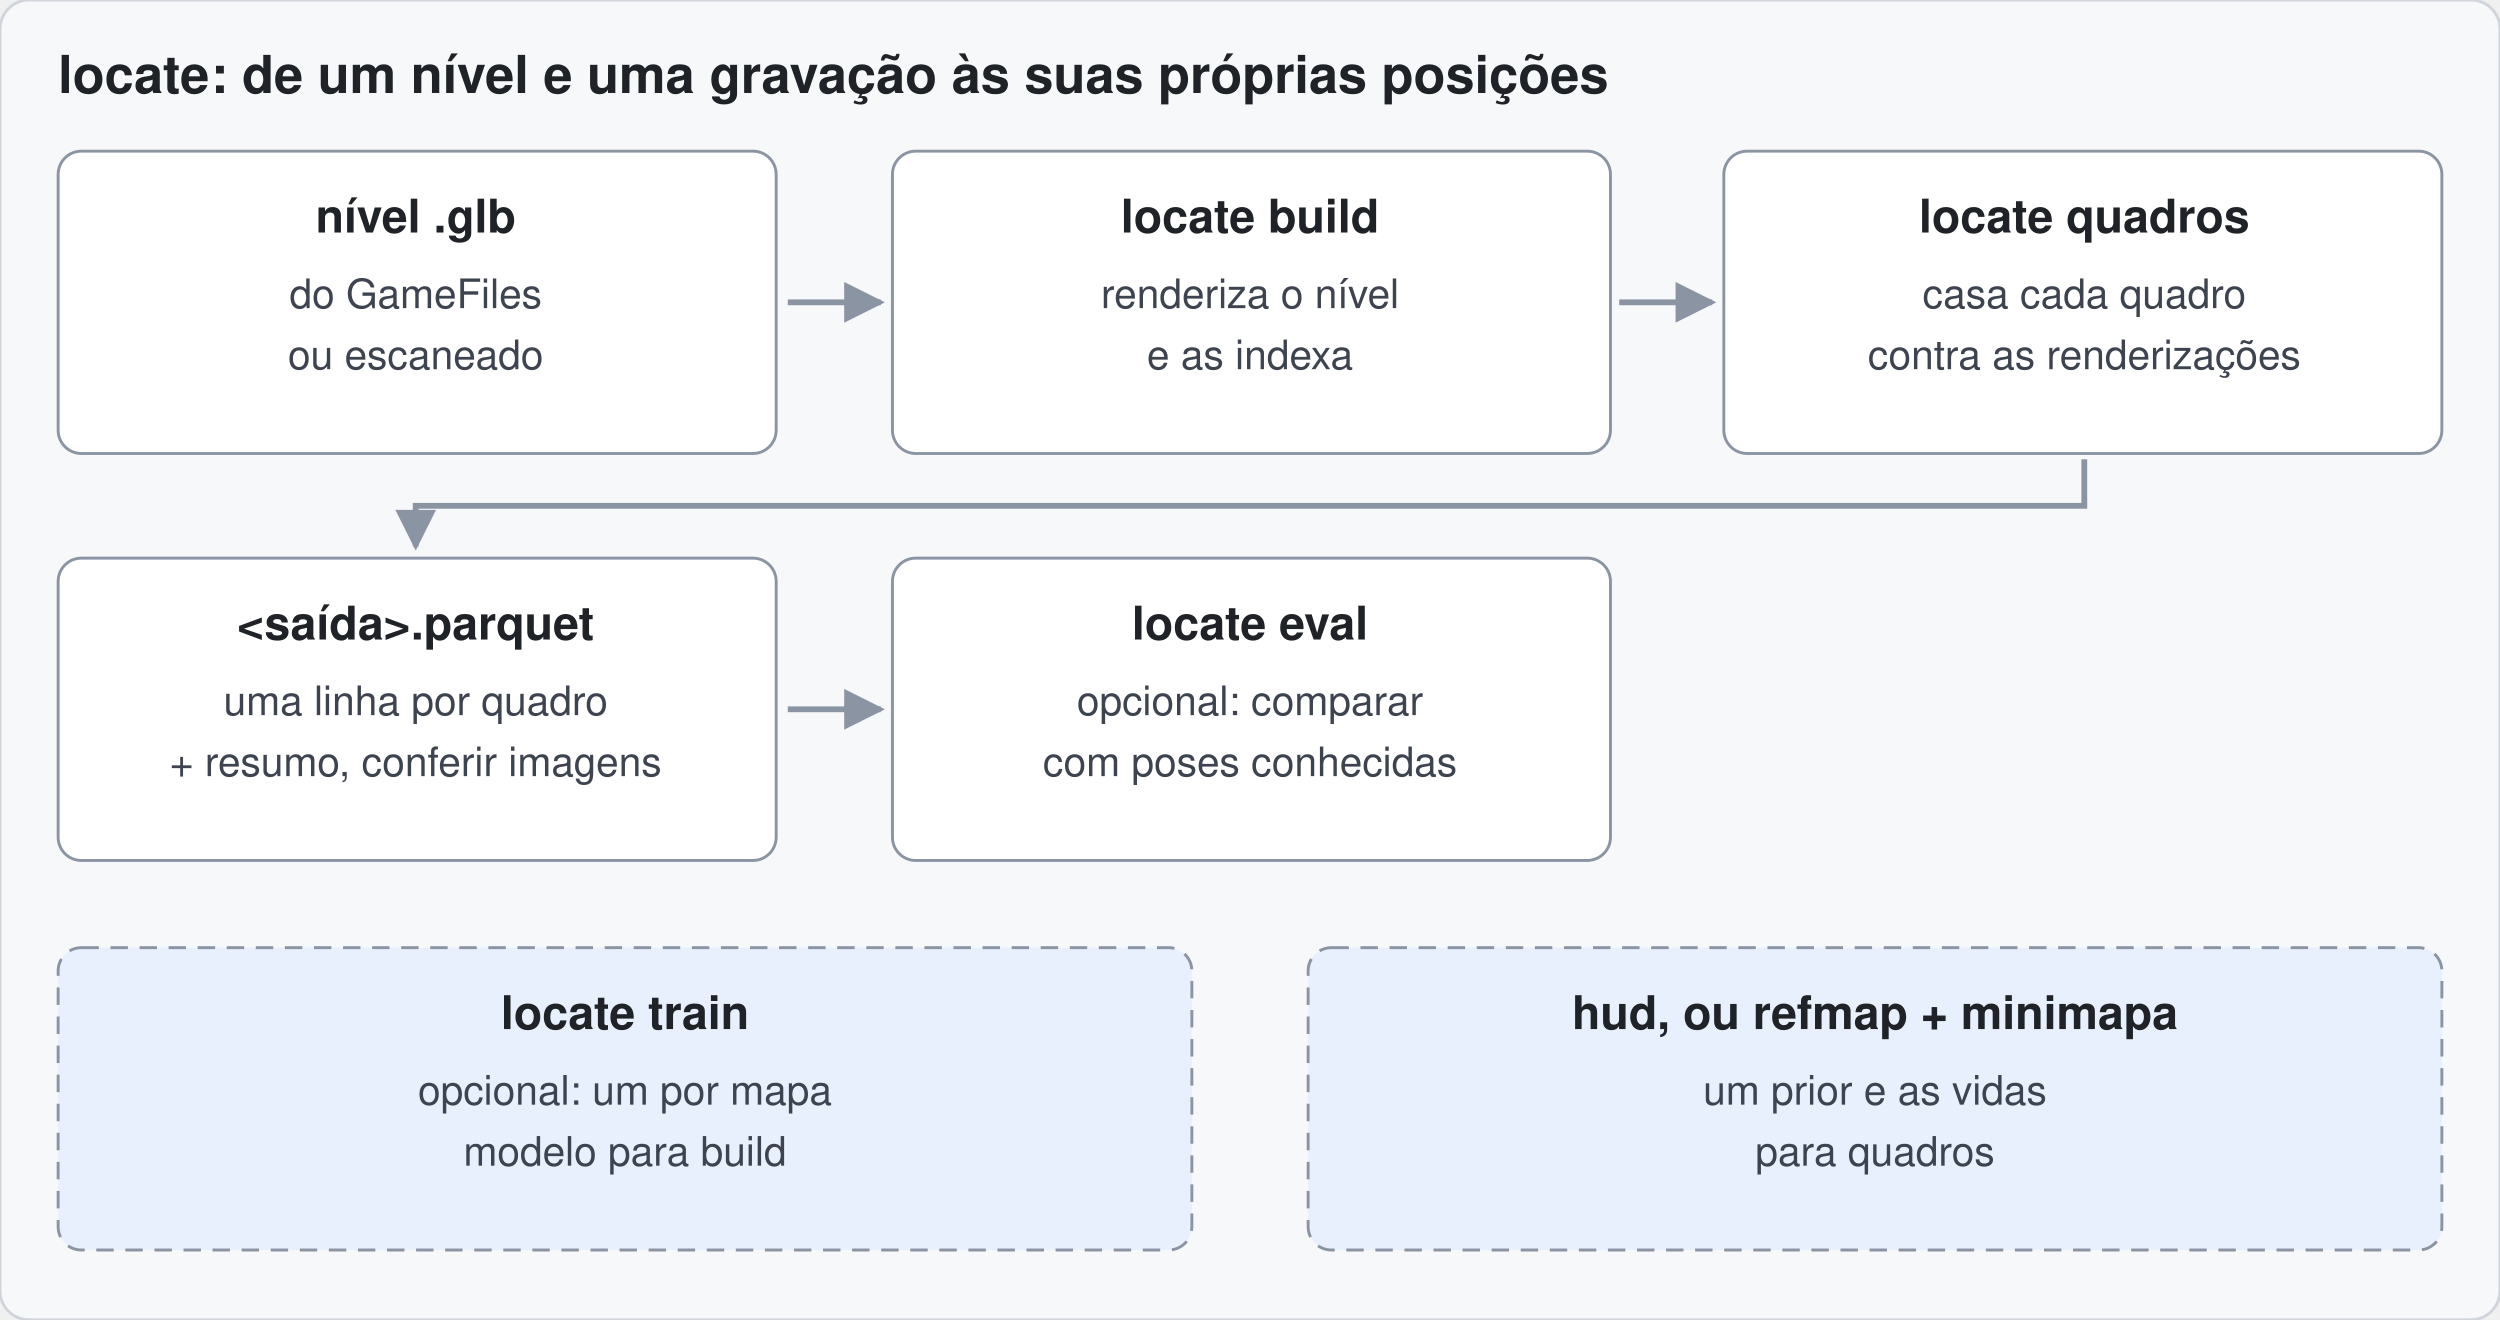
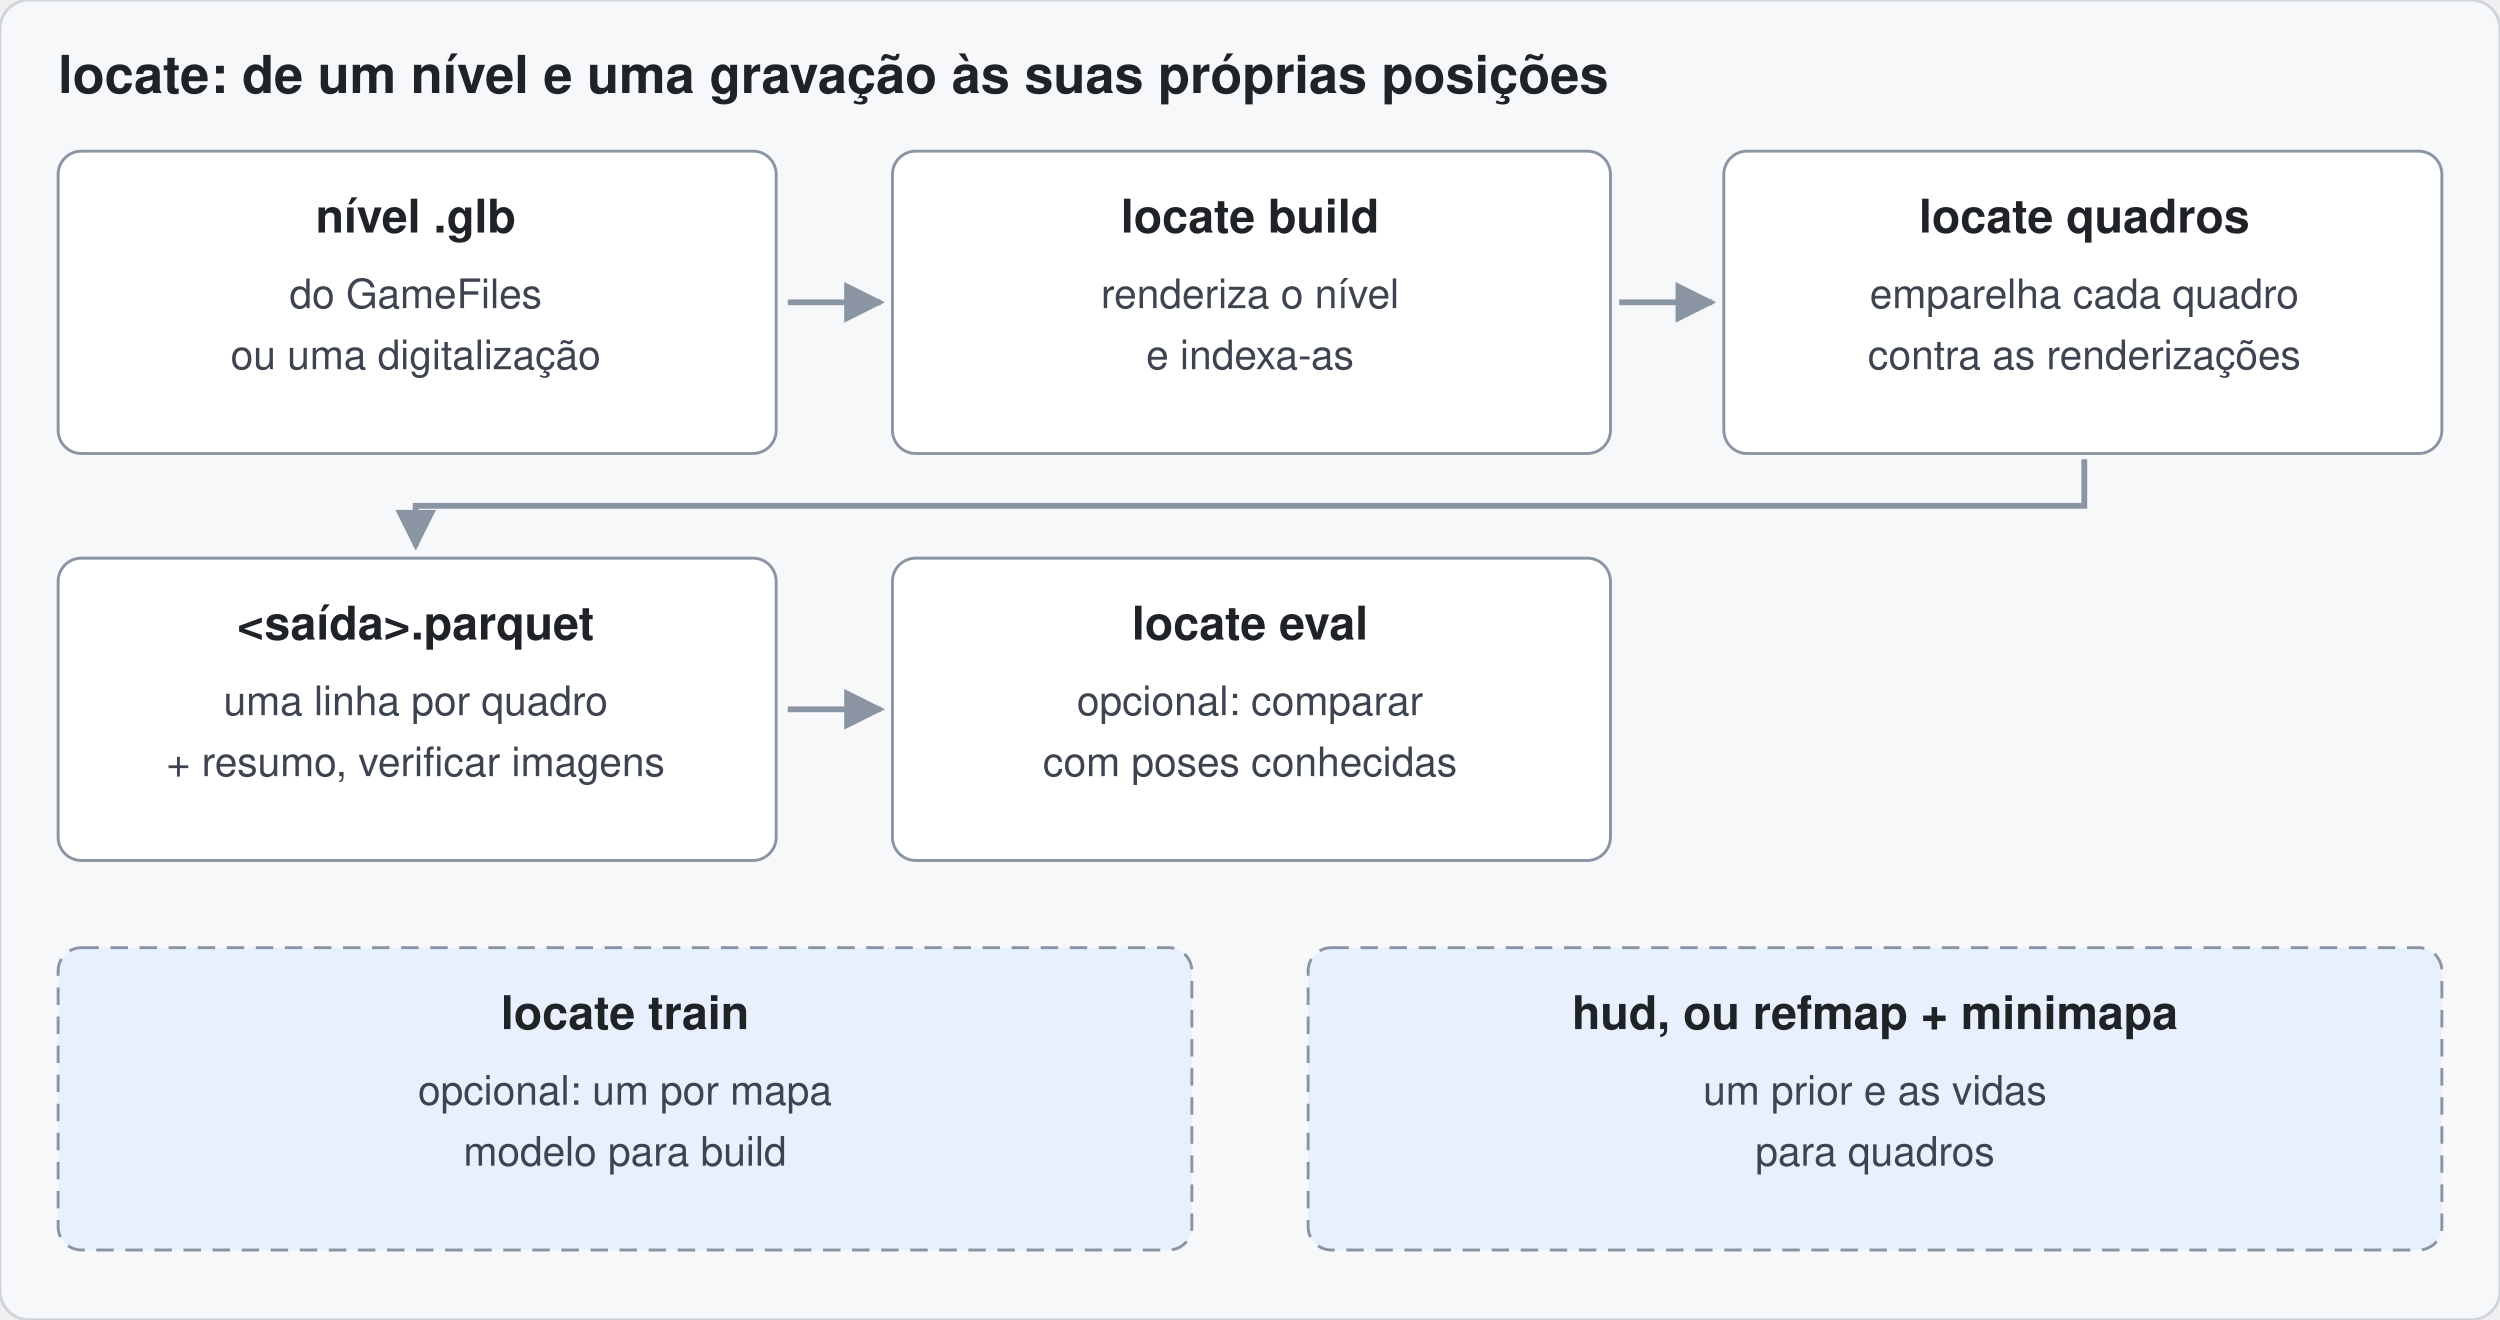
<svg xmlns="http://www.w3.org/2000/svg" width="860" height="454" viewBox="0 0 860 454" role="img" aria-label="locate: from a level and a recording to your own positions">
  <rect width="860" height="454" rx="10" fill="#f7f8fa" stroke="#d0d4db" />
  <defs>
    <marker id="a" viewBox="0 0 10 10" refX="9" refY="5" markerWidth="7" markerHeight="7" orient="auto-start-reverse">
      <path d="M0,0 L10,5 L0,10 z" fill="#8a94a3" />
    </marker>
  </defs>
  <text x="20" y="32" font-family="Segoe UI,Helvetica,Arial,sans-serif" font-size="18" font-weight="600" fill="#1f2328" text-anchor="start">locate: de um nível e uma gravação às suas próprias posições</text>
  <rect x="20" y="52" width="247" height="104" rx="8" fill="#ffffff" stroke="#8a94a3" />
  <text x="143" y="80" font-family="Segoe UI,Helvetica,Arial,sans-serif" font-size="16" font-weight="600" fill="#1f2328" text-anchor="middle">nível .glb</text>
  <text x="143" y="106" font-family="Segoe UI,Helvetica,Arial,sans-serif" font-size="14" font-weight="400" fill="#3d4450" text-anchor="middle">do GameFiles</text>
-   <text x="143" y="127" font-family="Segoe UI,Helvetica,Arial,sans-serif" font-size="14" font-weight="400" fill="#3d4450" text-anchor="middle">ou escaneado</text>
+   <text x="143" y="127" font-family="Segoe UI,Helvetica,Arial,sans-serif" font-size="14" font-weight="400" fill="#3d4450" text-anchor="middle">ou uma digitalização</text>
  <rect x="307" y="52" width="247" height="104" rx="8" fill="#ffffff" stroke="#8a94a3" />
  <text x="430" y="80" font-family="Segoe UI,Helvetica,Arial,sans-serif" font-size="16" font-weight="600" fill="#1f2328" text-anchor="middle">locate build</text>
  <text x="430" y="106" font-family="Segoe UI,Helvetica,Arial,sans-serif" font-size="14" font-weight="400" fill="#3d4450" text-anchor="middle">renderiza o nível</text>
-   <text x="430" y="127" font-family="Segoe UI,Helvetica,Arial,sans-serif" font-size="14" font-weight="400" fill="#3d4450" text-anchor="middle">e as indexa</text>
+   <text x="430" y="127" font-family="Segoe UI,Helvetica,Arial,sans-serif" font-size="14" font-weight="400" fill="#3d4450" text-anchor="middle">e indexa-as</text>
  <rect x="593" y="52" width="247" height="104" rx="8" fill="#ffffff" stroke="#8a94a3" />
  <text x="717" y="80" font-family="Segoe UI,Helvetica,Arial,sans-serif" font-size="16" font-weight="600" fill="#1f2328" text-anchor="middle">locate quadros</text>
-   <text x="717" y="106" font-family="Segoe UI,Helvetica,Arial,sans-serif" font-size="14" font-weight="400" fill="#3d4450" text-anchor="middle">casa cada quadro</text>
+   <text x="717" y="106" font-family="Segoe UI,Helvetica,Arial,sans-serif" font-size="14" font-weight="400" fill="#3d4450" text-anchor="middle">emparelha cada quadro</text>
  <text x="717" y="127" font-family="Segoe UI,Helvetica,Arial,sans-serif" font-size="14" font-weight="400" fill="#3d4450" text-anchor="middle">contra as renderizações</text>
  <rect x="20" y="192" width="247" height="104" rx="8" fill="#ffffff" stroke="#8a94a3" />
  <text x="143" y="220" font-family="Segoe UI,Helvetica,Arial,sans-serif" font-size="16" font-weight="600" fill="#1f2328" text-anchor="middle">&lt;saída&gt;.parquet</text>
  <text x="143" y="246" font-family="Segoe UI,Helvetica,Arial,sans-serif" font-size="14" font-weight="400" fill="#3d4450" text-anchor="middle">uma linha por quadro</text>
-   <text x="143" y="267" font-family="Segoe UI,Helvetica,Arial,sans-serif" font-size="14" font-weight="400" fill="#3d4450" text-anchor="middle">+ resumo, conferir imagens</text>
+   <text x="143" y="267" font-family="Segoe UI,Helvetica,Arial,sans-serif" font-size="14" font-weight="400" fill="#3d4450" text-anchor="middle">+ resumo, verificar imagens</text>
  <rect x="307" y="192" width="247" height="104" rx="8" fill="#ffffff" stroke="#8a94a3" />
  <text x="430" y="220" font-family="Segoe UI,Helvetica,Arial,sans-serif" font-size="16" font-weight="600" fill="#1f2328" text-anchor="middle">locate eval</text>
  <text x="430" y="246" font-family="Segoe UI,Helvetica,Arial,sans-serif" font-size="14" font-weight="400" fill="#3d4450" text-anchor="middle">opcional: comparar</text>
  <text x="430" y="267" font-family="Segoe UI,Helvetica,Arial,sans-serif" font-size="14" font-weight="400" fill="#3d4450" text-anchor="middle">com poses conhecidas</text>
  <line x1="271" y1="104.0" x2="303" y2="104.0" stroke="#8a94a3" stroke-width="2" marker-end="url(#a)" />
  <line x1="557" y1="104.0" x2="589" y2="104.0" stroke="#8a94a3" stroke-width="2" marker-end="url(#a)" />
  <path d="M717,158 V174 H143 V188" fill="none" stroke="#8a94a3" stroke-width="2" marker-end="url(#a)" />
  <line x1="271" y1="244.0" x2="303" y2="244.0" stroke="#8a94a3" stroke-width="2" marker-end="url(#a)" />
  <rect x="20" y="326" width="390" height="104" rx="8" fill="#e8f0fe" stroke="#8a94a3" stroke-dasharray="6 4" />
  <text x="215" y="354" font-family="Segoe UI,Helvetica,Arial,sans-serif" font-size="16" font-weight="600" fill="#1f2328" text-anchor="middle">locate train</text>
  <text x="215" y="380" font-family="Segoe UI,Helvetica,Arial,sans-serif" font-size="14" font-weight="400" fill="#3d4450" text-anchor="middle">opcional: um por mapa</text>
  <text x="215" y="401" font-family="Segoe UI,Helvetica,Arial,sans-serif" font-size="14" font-weight="400" fill="#3d4450" text-anchor="middle">modelo para build</text>
  <rect x="450" y="326" width="390" height="104" rx="8" fill="#e8f0fe" stroke="#8a94a3" stroke-dasharray="6 4" />
  <text x="645" y="354" font-family="Segoe UI,Helvetica,Arial,sans-serif" font-size="16" font-weight="600" fill="#1f2328" text-anchor="middle">hud, ou refmap + minimapa</text>
  <text x="645" y="380" font-family="Segoe UI,Helvetica,Arial,sans-serif" font-size="14" font-weight="400" fill="#3d4450" text-anchor="middle">um prior e as vidas</text>
  <text x="645" y="401" font-family="Segoe UI,Helvetica,Arial,sans-serif" font-size="14" font-weight="400" fill="#3d4450" text-anchor="middle">para quadros</text>
</svg>
